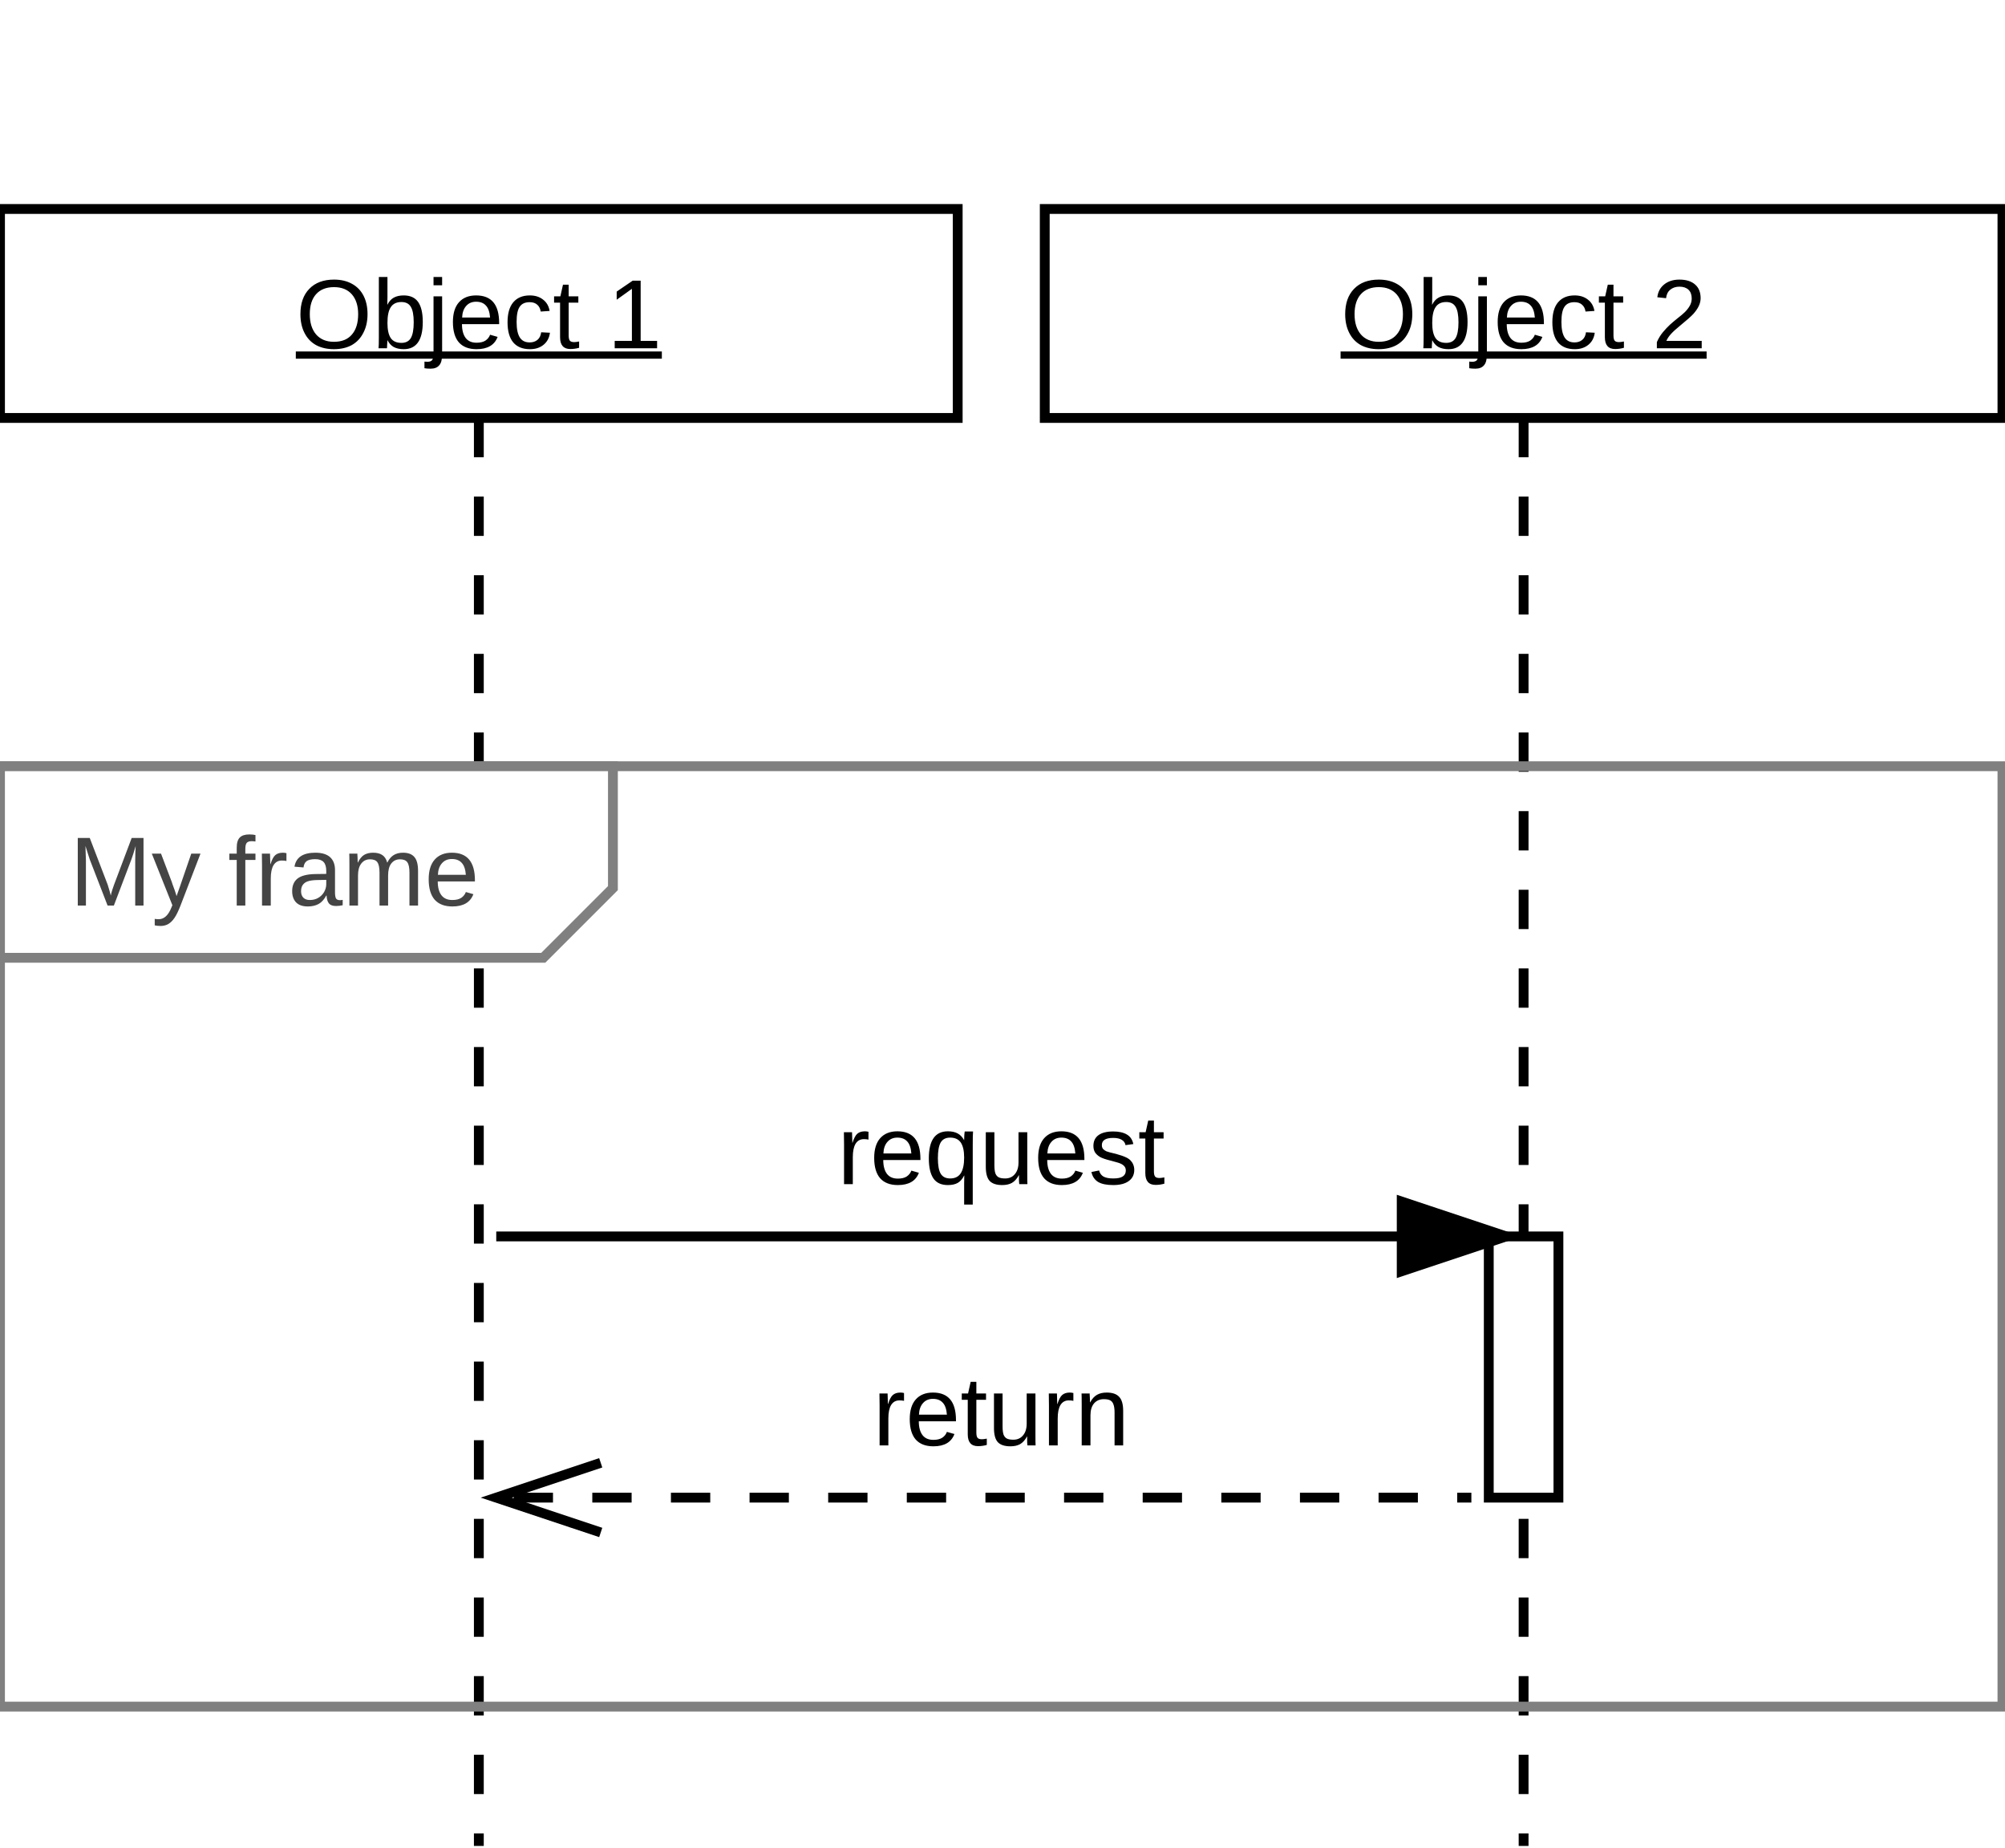
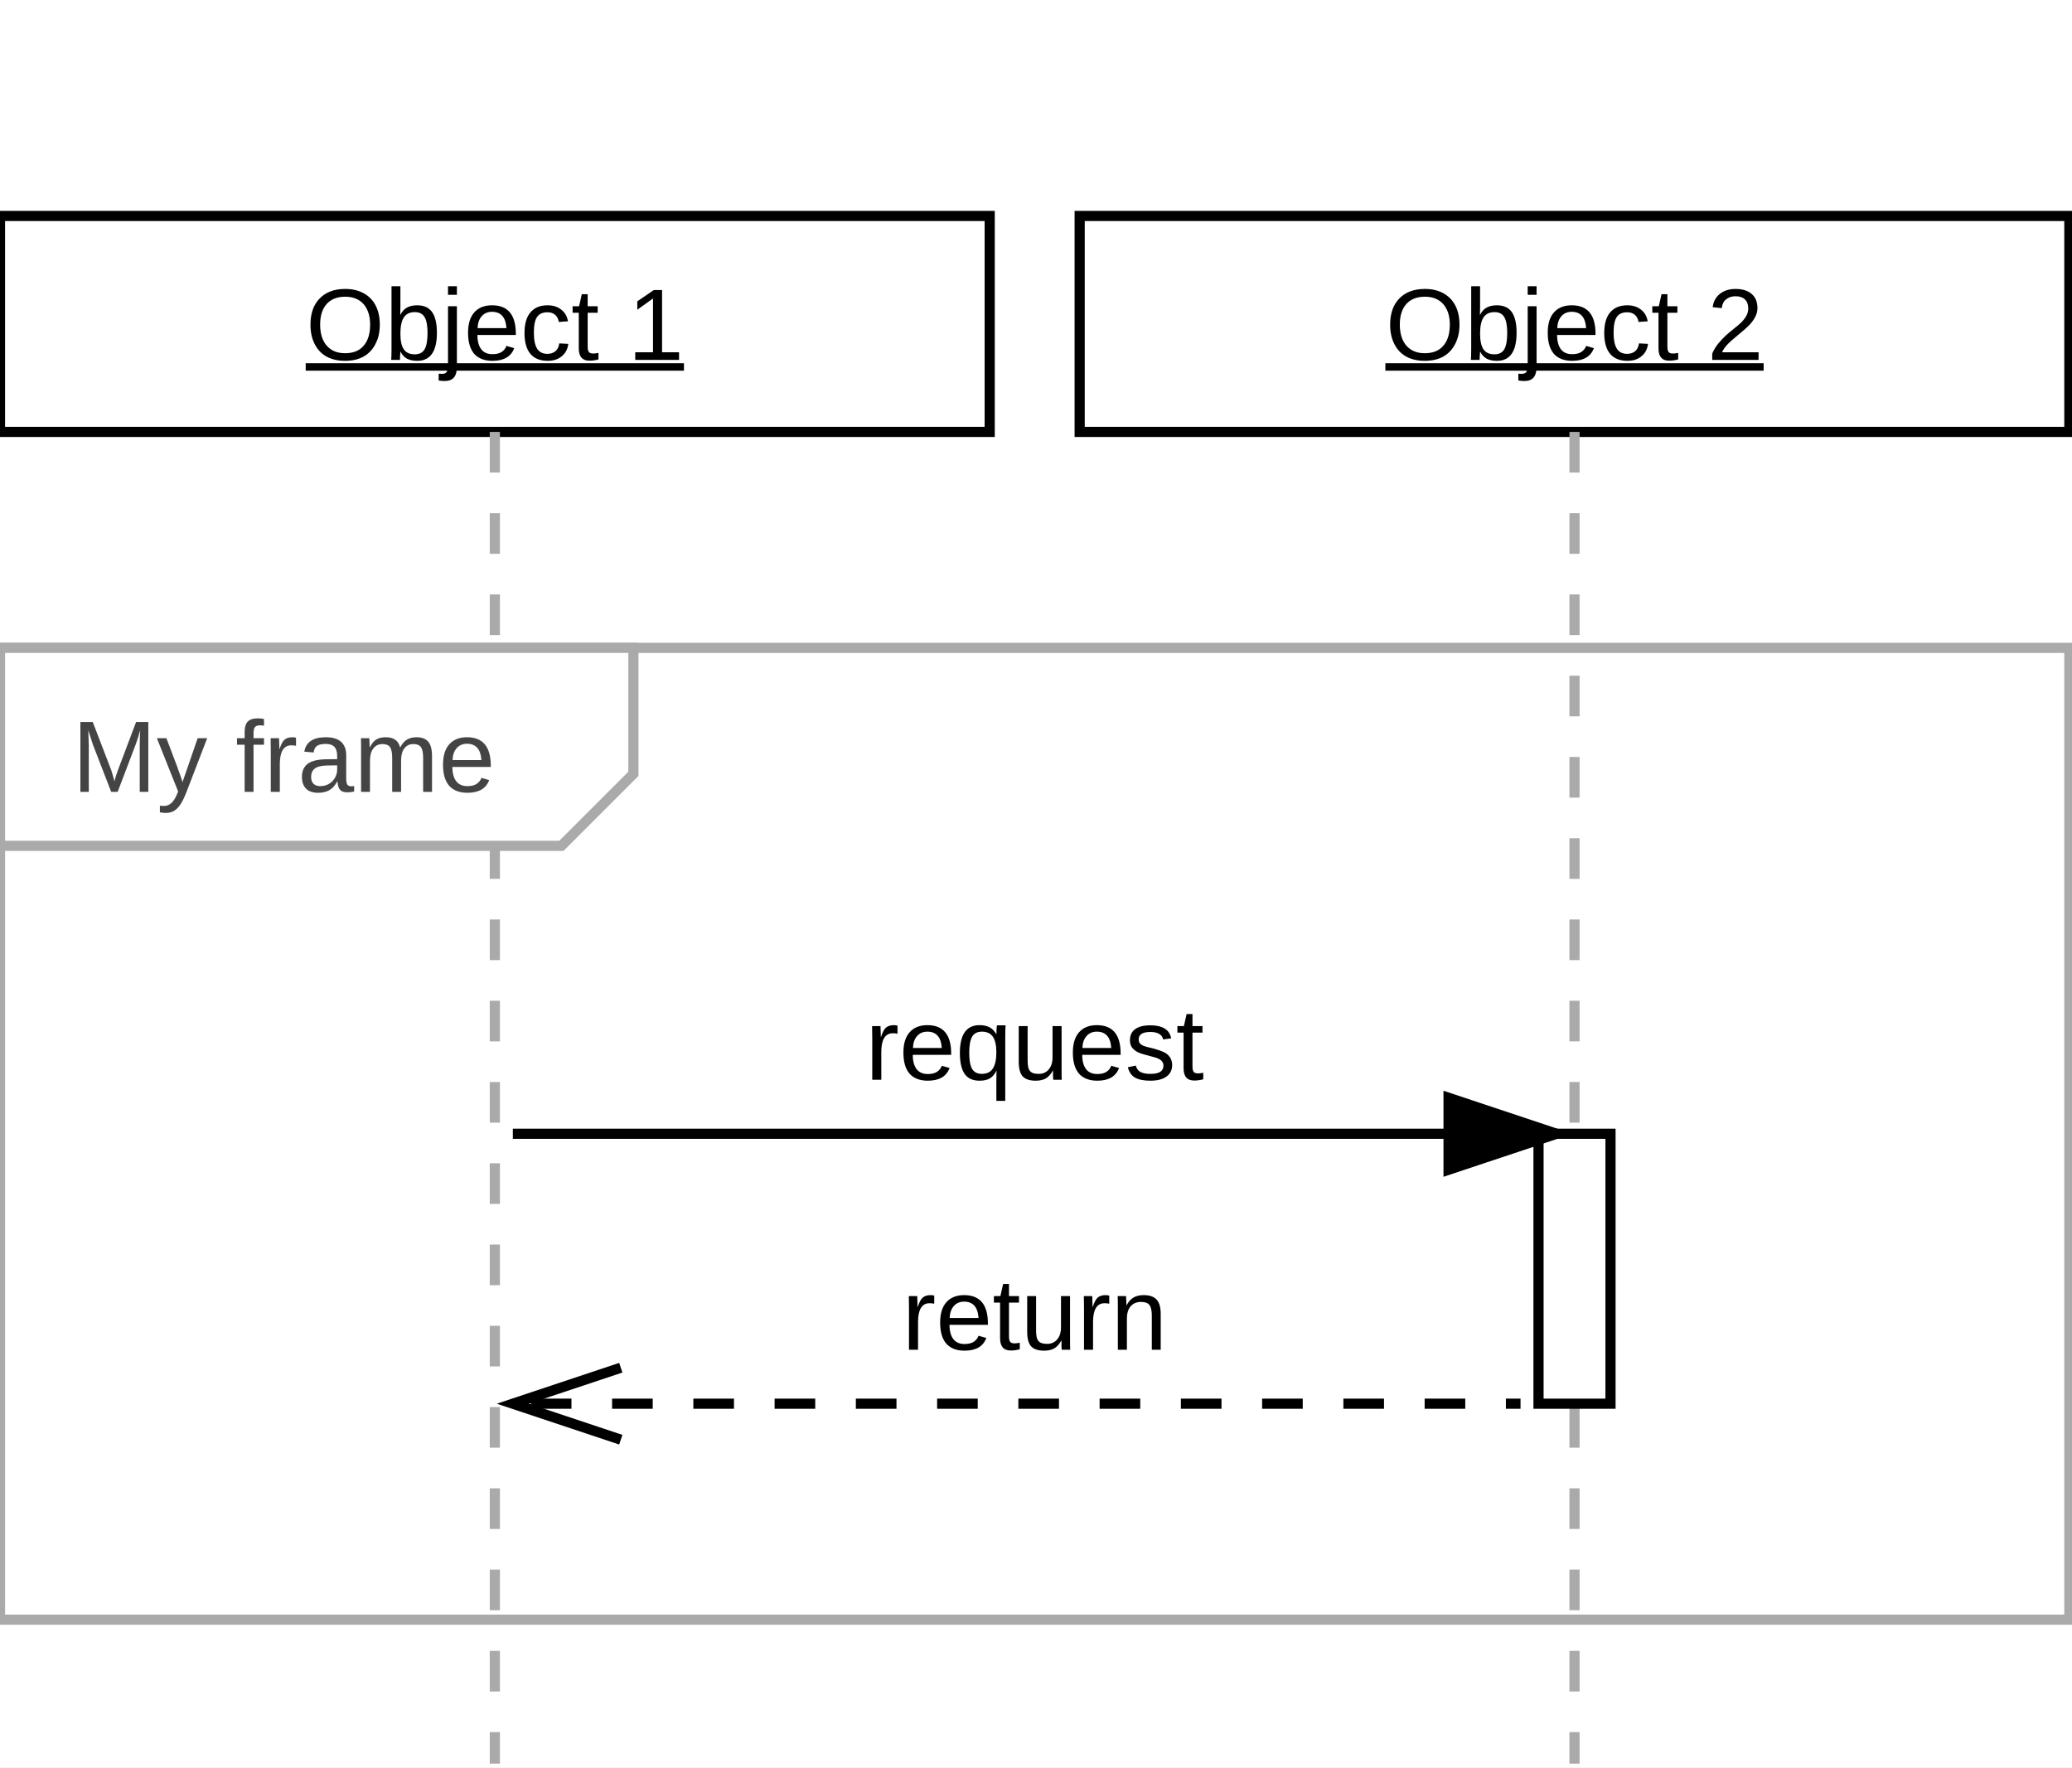
- <svg xmlns="http://www.w3.org/2000/svg" baseProfile="full" height="188px" version="1.1" width="204px">
+ <svg xmlns="http://www.w3.org/2000/svg" baseProfile="full" height="174px" version="1.1" width="204px">
  <defs />
  <g id="shapes" transform="scale(1.0)">
    <rect fill="white" height="100%" width="100%" x="0" y="0" />
    <rect fill="white" height="21.26" stroke="black" stroke-width="1" width="97.441" x="0.0" y="21.26" />
    <text fill="black" font-family="Arial, Helvetica, sans-serif" font-size="10px" text-anchor="middle" text-decoration="underline" x="48.72" y="35.433">Object 1</text>
    <rect fill="white" height="21.26" stroke="black" stroke-width="1" width="97.441" x="106.299" y="21.26" />
    <text fill="black" font-family="Arial, Helvetica, sans-serif" font-size="10px" text-anchor="middle" text-decoration="underline" x="155.02" y="35.433">Object 2</text>
-     <line stroke="black" stroke-dasharray="4" stroke-width="1" x1="48.72" x2="48.72" y1="42.52" y2="187.795" />
-     <line stroke="black" stroke-dasharray="4" stroke-width="1" x1="155.02" x2="155.02" y1="42.52" y2="187.795" />
-     <rect fill="white" height="26.575" stroke="black" stroke-width="1" width="7.087" x="151.476" y="125.787" />
-     <text fill="black" font-family="Arial, Helvetica, sans-serif" font-size="10px" text-anchor="middle" x="101.87" y="120.472">request</text>
-     <line stroke="black" stroke-width="1" x1="50.492" x2="151.476" y1="125.787" y2="125.787" />
-     <polygon fill="black" points="142.618,129.331 153.248,125.787 142.618,122.244" stroke="black" />
-     <text fill="black" font-family="Arial, Helvetica, sans-serif" font-size="10px" text-anchor="middle" x="101.87" y="147.047">return</text>
-     <line stroke="black" stroke-dasharray="4" stroke-width="1" x1="52.264" x2="149.705" y1="152.362" y2="152.362" />
-     <polyline fill="none" points="61.122,155.906 50.492,152.362 61.122,148.819" stroke="black" />
-     <rect fill="none" height="95.669" stroke="grey" stroke-width="1" width="203.74" x="0.0" y="77.953" />
-     <polyline fill="white" points="0.0,77.953 62.362,77.953 62.362,90.354 55.276,97.441 0.0,97.441 0.0,77.953" stroke="grey" />
-     <text fill="#444" font-family="Arial, Helvetica, sans-serif" font-size="10px" text-anchor="start" x="7.087" y="92.126">My frame</text>
+     <line stroke="#aaaaaa" stroke-dasharray="4" stroke-width="1" x1="48.72" x2="48.72" y1="42.52" y2="173.622" />
+     <line stroke="#aaaaaa" stroke-dasharray="4" stroke-width="1" x1="155.02" x2="155.02" y1="42.52" y2="173.622" />
+     <rect fill="white" height="26.575" stroke="black" stroke-width="1" width="7.087" x="151.476" y="111.614" />
+     <text fill="black" font-family="Arial, Helvetica, sans-serif" font-size="10px" text-anchor="middle" x="101.87" y="106.299">request</text>
+     <line stroke="black" stroke-width="1" x1="50.492" x2="151.476" y1="111.614" y2="111.614" />
+     <polygon fill="black" points="142.618,115.157 153.248,111.614 142.618,108.071" stroke="black" />
+     <text fill="black" font-family="Arial, Helvetica, sans-serif" font-size="10px" text-anchor="middle" x="101.87" y="132.874">return</text>
+     <line stroke="black" stroke-dasharray="4" stroke-width="1" x1="52.264" x2="149.705" y1="138.189" y2="138.189" />
+     <polyline fill="none" points="61.122,141.732 50.492,138.189 61.122,134.646" stroke="black" />
+     <rect fill="none" height="95.669" stroke="#aaaaaa" stroke-width="1" width="203.74" x="0.0" y="63.78" />
+     <polyline fill="white" points="0.0,63.78 62.362,63.78 62.362,76.181 55.276,83.268 0.0,83.268 0.0,63.78" stroke="#aaaaaa" />
+     <text fill="#444" font-family="Arial, Helvetica, sans-serif" font-size="10px" text-anchor="start" x="7.087" y="77.953">My frame</text>
  </g>
</svg>
